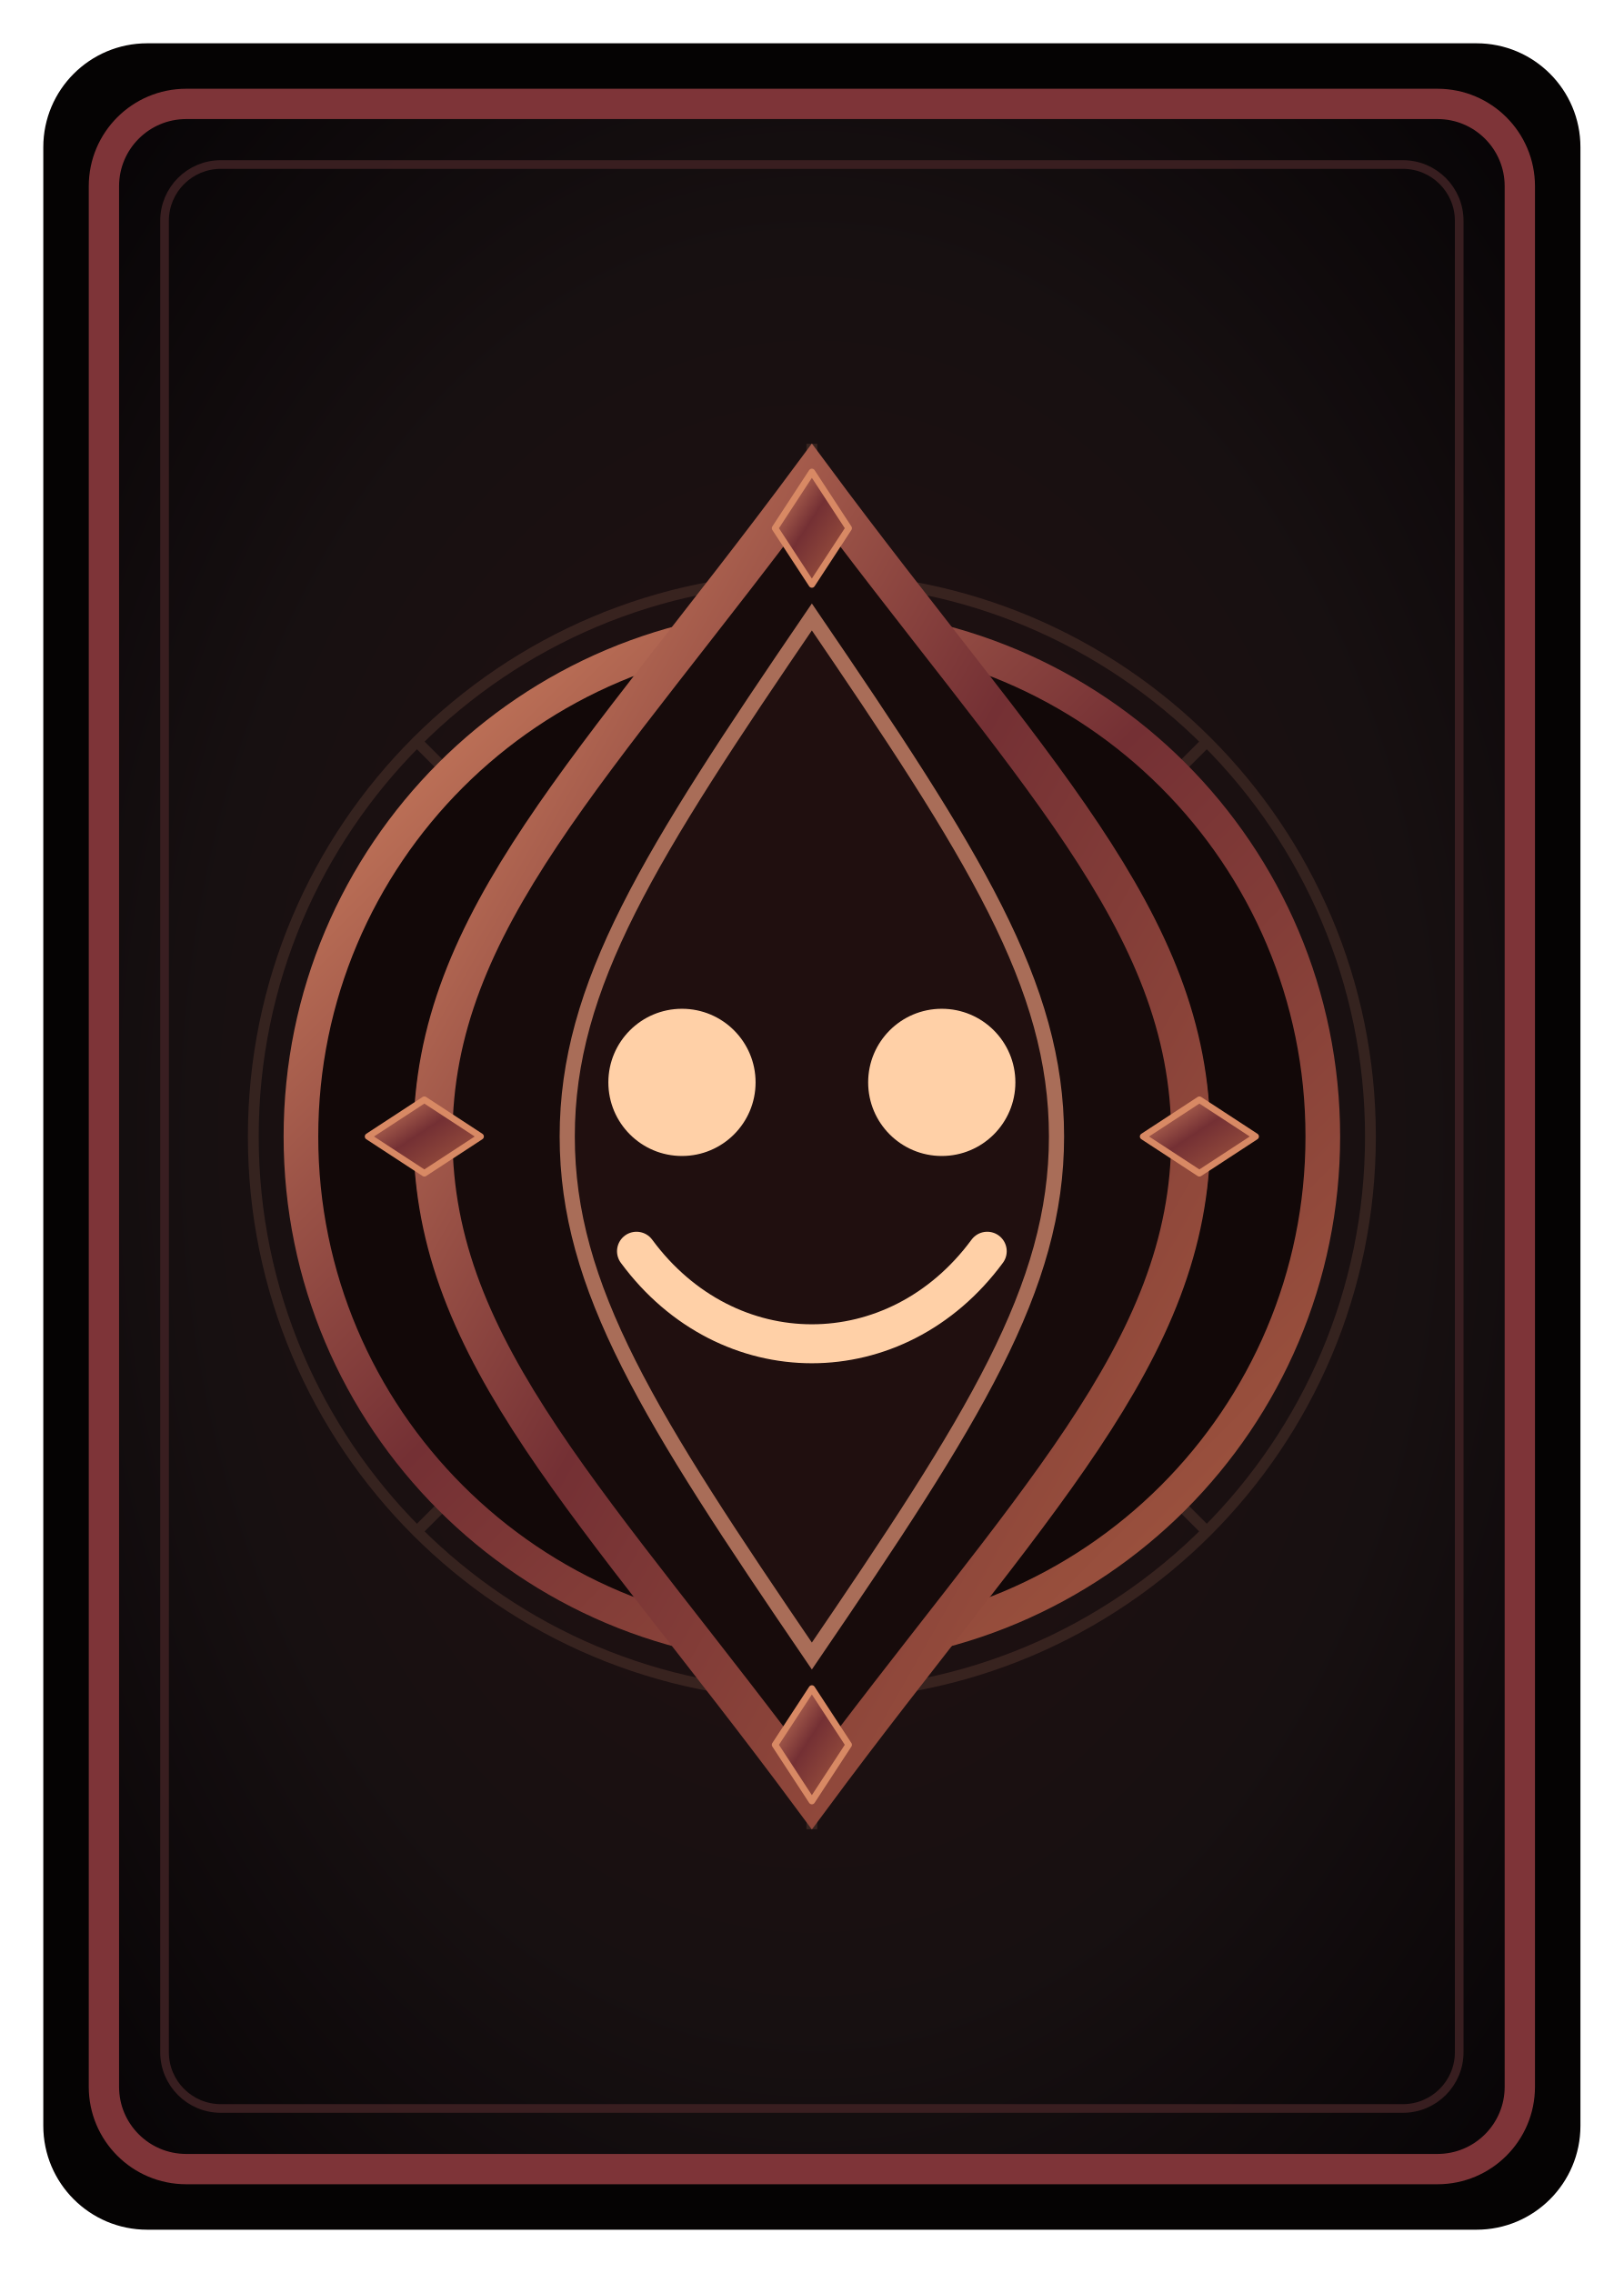
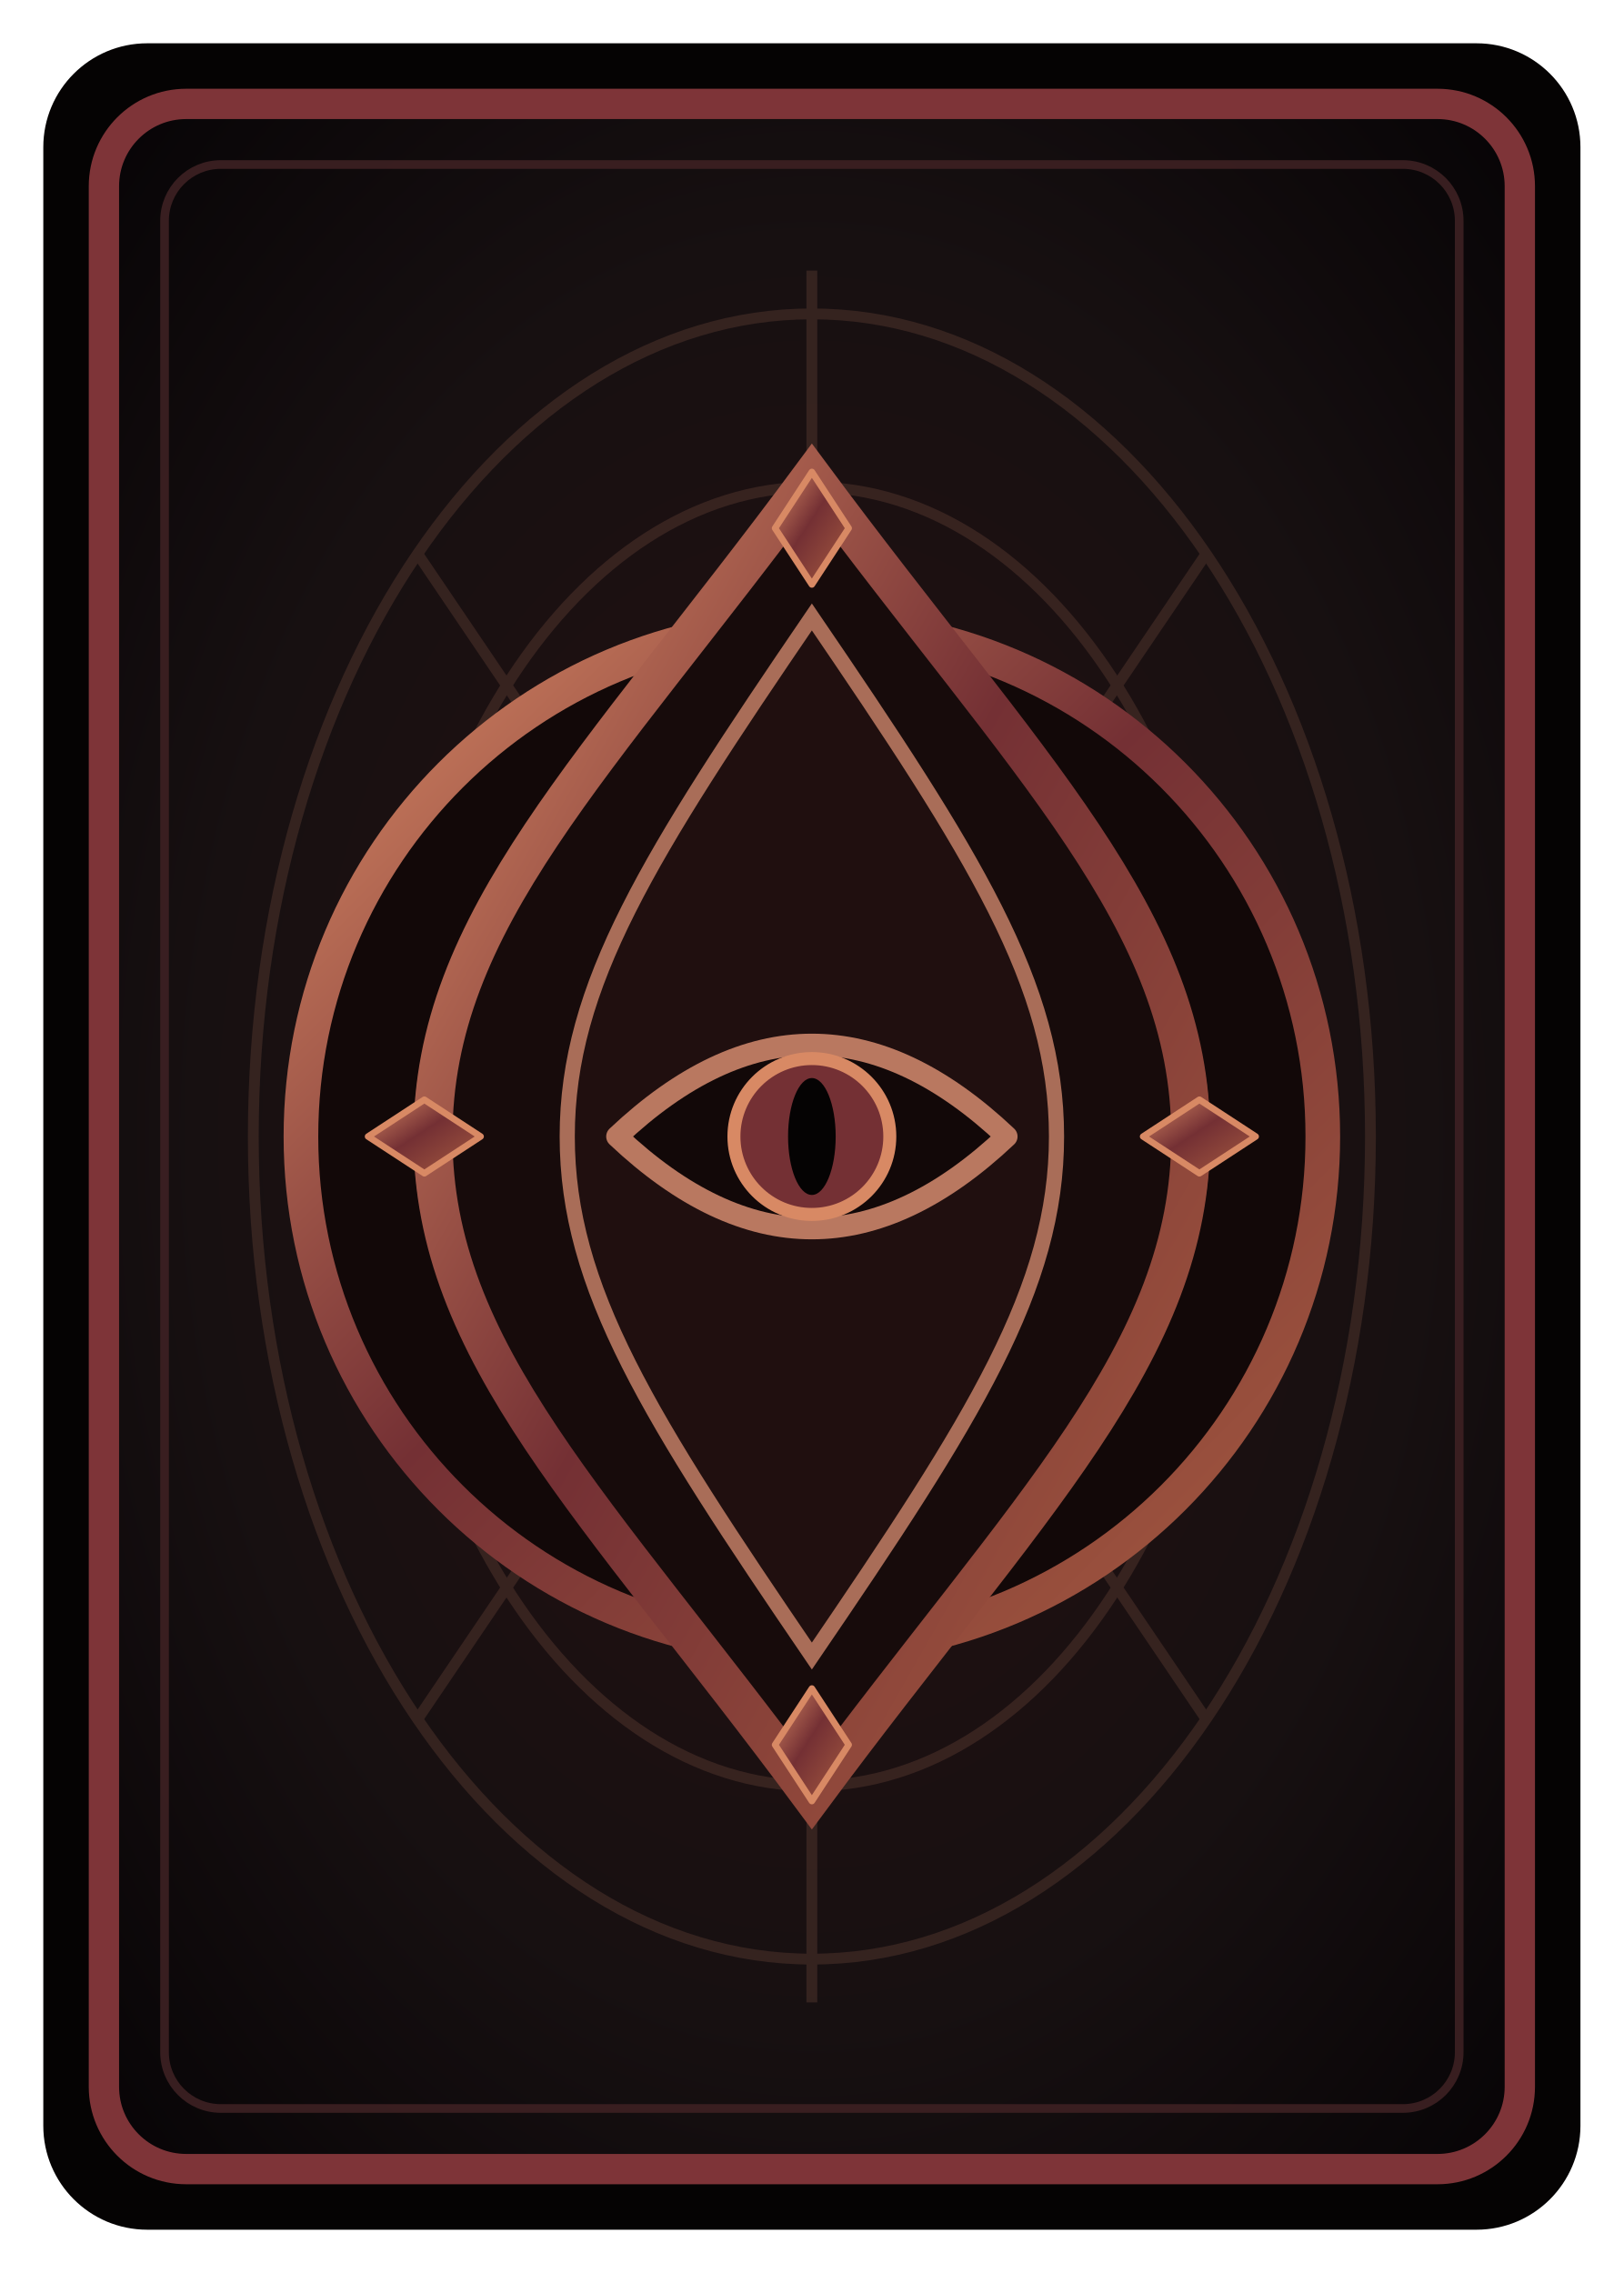
<svg xmlns="http://www.w3.org/2000/svg" width="750" height="1050" viewBox="0 0 750 1050" role="img" aria-labelledby="title desc">
  <defs>
    <radialGradient id="field" cx="50%" cy="50%" r="70%">
      <stop offset="0" stop-color="#251010" />
      <stop offset="0.62" stop-color="#171011" />
      <stop offset="1" stop-color="#070406" />
    </radialGradient>
    <linearGradient id="blood" x1="0" y1="0" x2="1" y2="1">
      <stop offset="0" stop-color="#d88964" />
      <stop offset="0.46" stop-color="#743034" />
      <stop offset="1" stop-color="#a65b40" />
    </linearGradient>
  </defs>
  <rect x="20" y="20" width="710" height="1010" rx="48" fill="#050303" />
  <rect x="48" y="48" width="654" height="954" rx="38" fill="url(#field)" stroke="#7e3438" stroke-width="14" />
  <rect x="76" y="76" width="598" height="898" rx="26" fill="none" stroke="#3d2022" stroke-width="4" opacity="0.9" />
  <g opacity="0.18" stroke="#b97860" stroke-width="5" fill="none">
-     <circle cx="375" cy="525" r="258" />
-     <circle cx="375" cy="525" r="196" />
-     <path d="M193 343 L557 707 M557 343 L193 707" />
-     <path d="M375 205 V845 M138 525 H612" />
+     <ellipse cx="375" cy="525" rx="258" ry="380" />
+     <ellipse cx="375" cy="525" rx="196" ry="300" />
+     <path d="M193 256 L557 794 M557 256 L193 794" />
+     <path d="M375 125 V925 M138 525 H612" />
  </g>
  <circle cx="375" cy="525" r="236" fill="#120808" stroke="url(#blood)" stroke-width="16" />
  <circle cx="375" cy="525" r="174" fill="none" stroke="#4f2a2d" stroke-width="20" opacity="0.95" />
  <path d="M375 220 C475 355 550 425 550 525 C550 625 475 695 375 830 C275 695 200 625 200 525 C200 425 275 355 375 220 Z" fill="#170b0b" stroke="url(#blood)" stroke-width="18" />
  <path d="M375 285 C450 395 488 455 488 525 C488 595 450 655 375 765 C300 655 262 595 262 525 C262 455 300 395 375 285 Z" fill="#21100f" stroke="#b97860" stroke-width="7" opacity="0.9" />
-   <circle cx="315" cy="500" r="34" fill="#ffd0a7" />
-   <circle cx="435" cy="500" r="34" fill="#ffd0a7" />
-   <path d="M294 578 C336 635 414 635 456 578" fill="none" stroke="#ffd0a7" stroke-width="18" stroke-linecap="round" />
+   <path d="M285 525 Q375 440 465 525 Q375 610 285 525 Z" fill="#120808" stroke="#b97860" stroke-width="10" stroke-linejoin="round" />
+   <circle cx="375" cy="525" r="36" fill="#743034" stroke="#d88964" stroke-width="6" />
+   <ellipse cx="375" cy="525" rx="11" ry="27" fill="#050303" />
  <g fill="url(#blood)" stroke="#d88964" stroke-width="3" stroke-linejoin="round">
    <path d="M375 218 L392 244 L375 270 L358 244 Z" />
    <path d="M580 525 L554 542 L528 525 L554 508 Z" />
    <path d="M375 832 L358 806 L375 780 L392 806 Z" />
    <path d="M170 525 L196 508 L222 525 L196 542 Z" />
  </g>
</svg>
